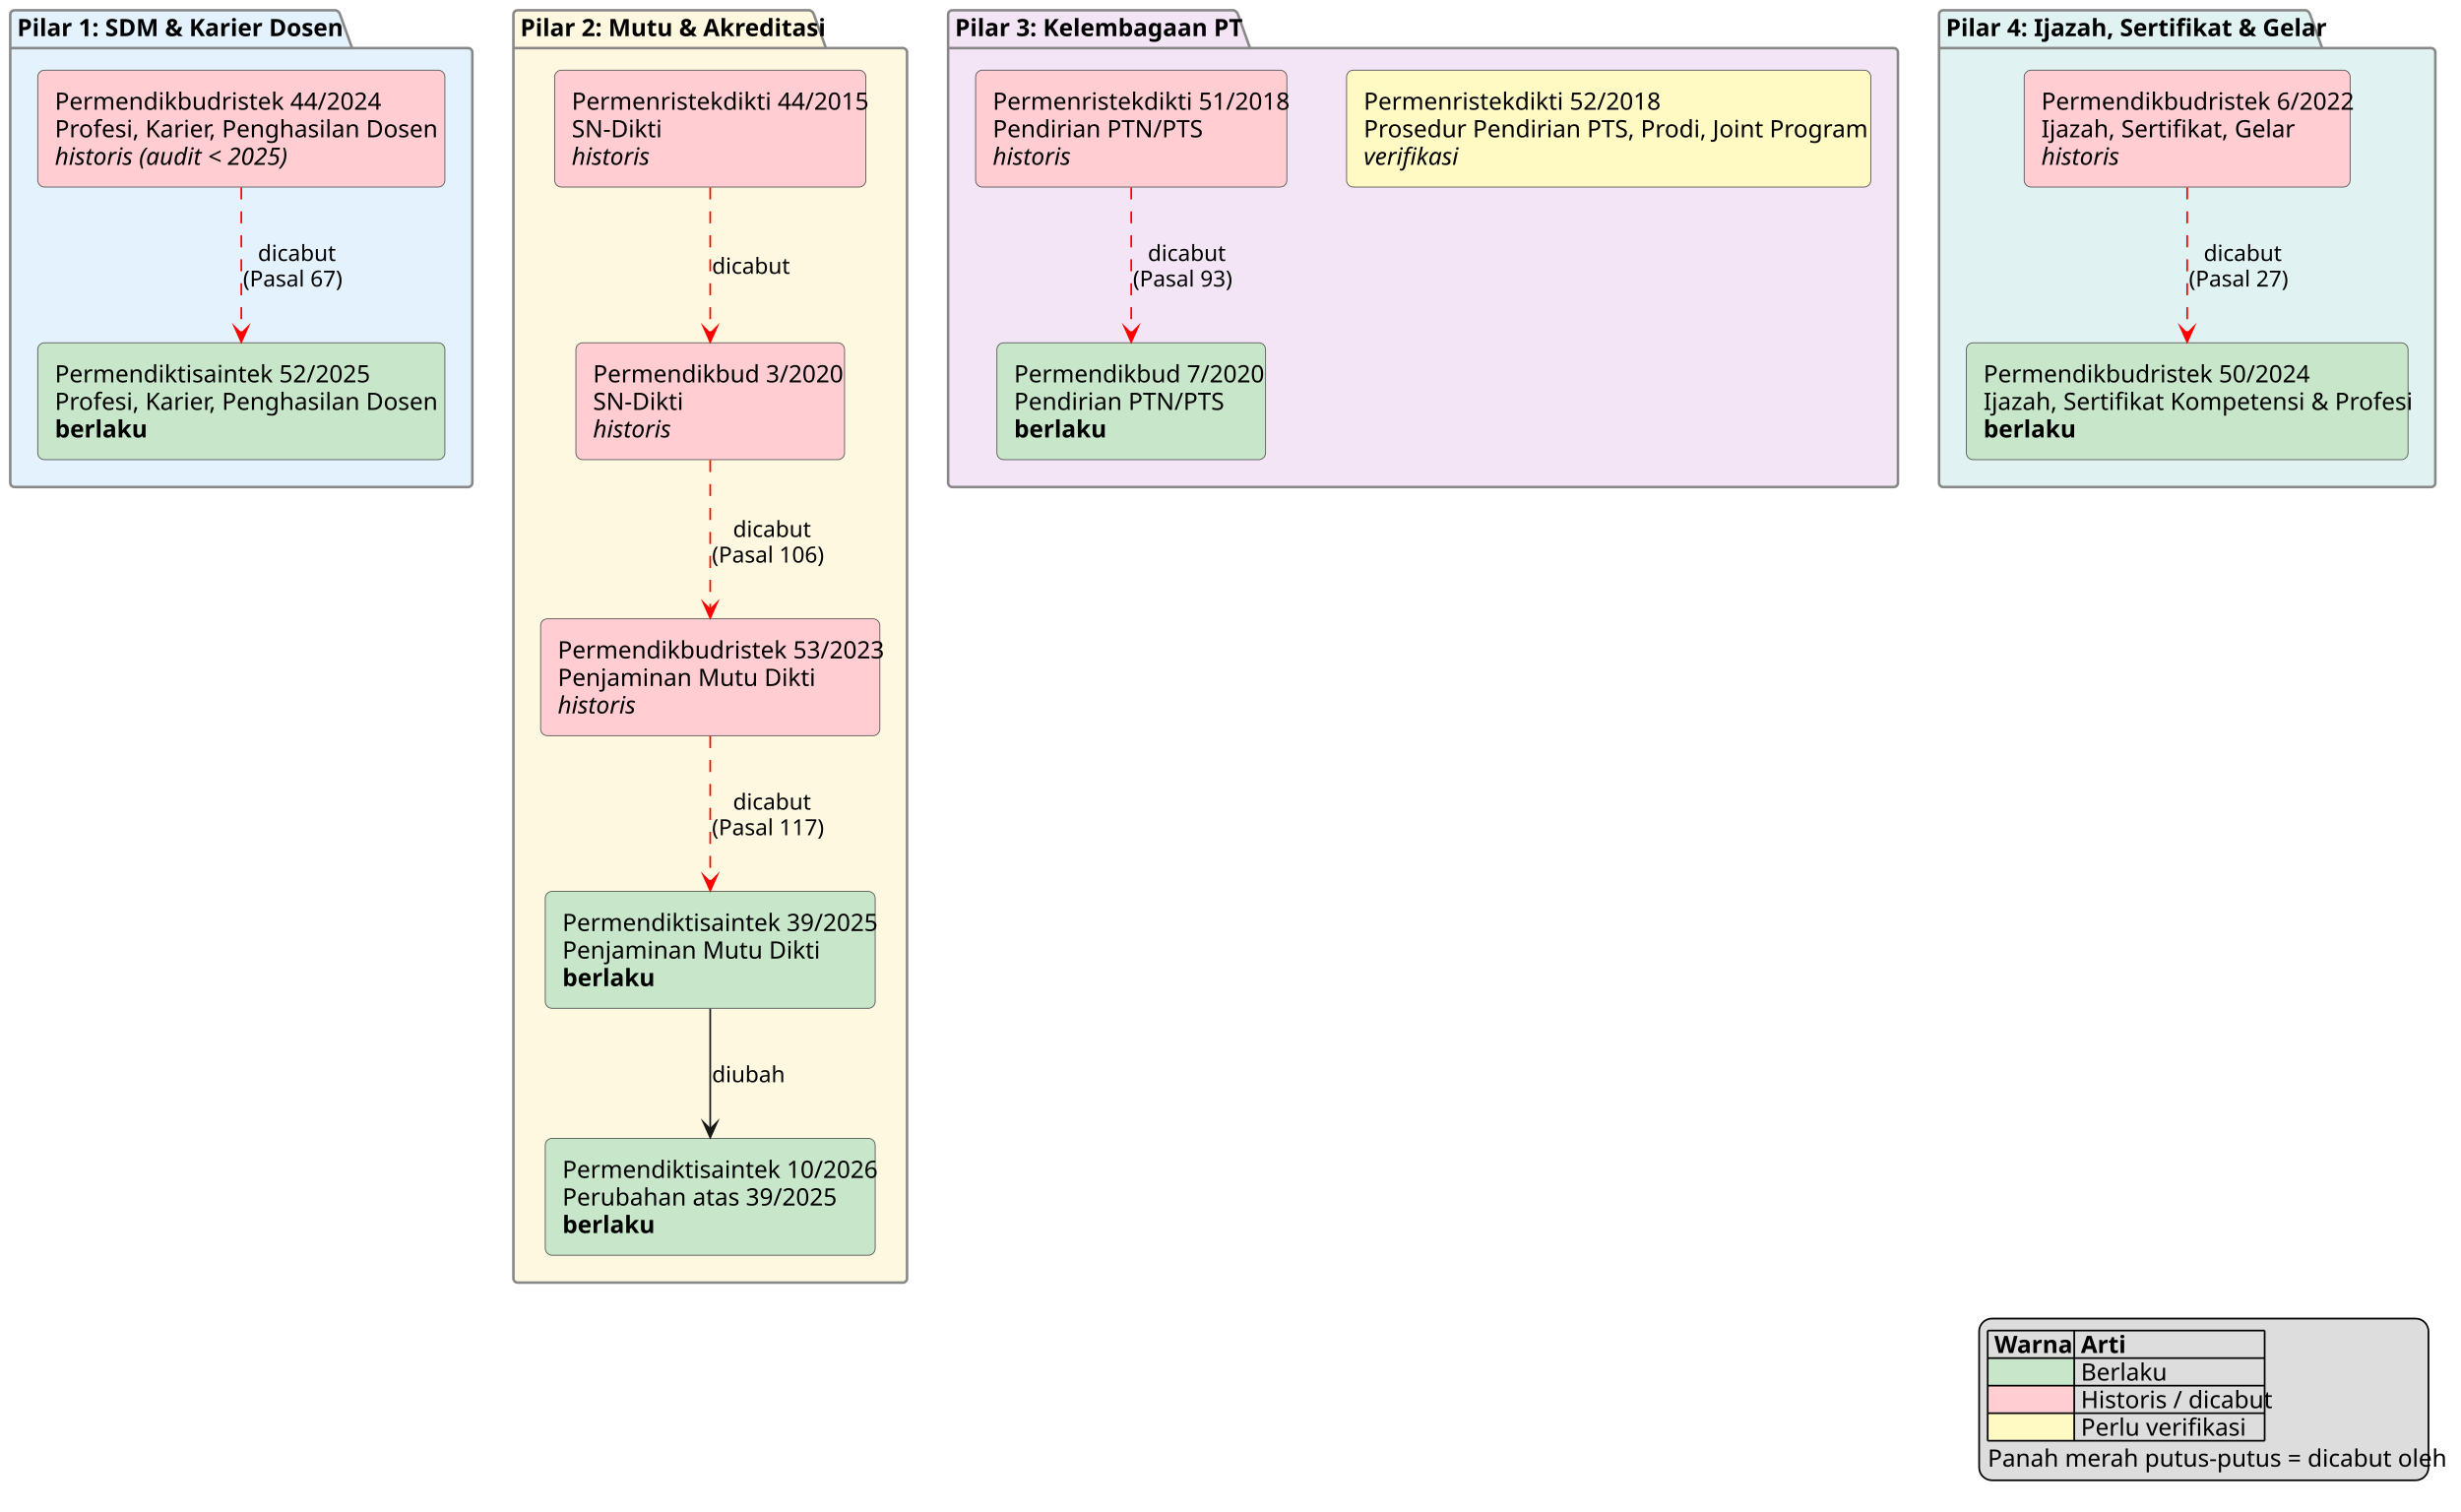
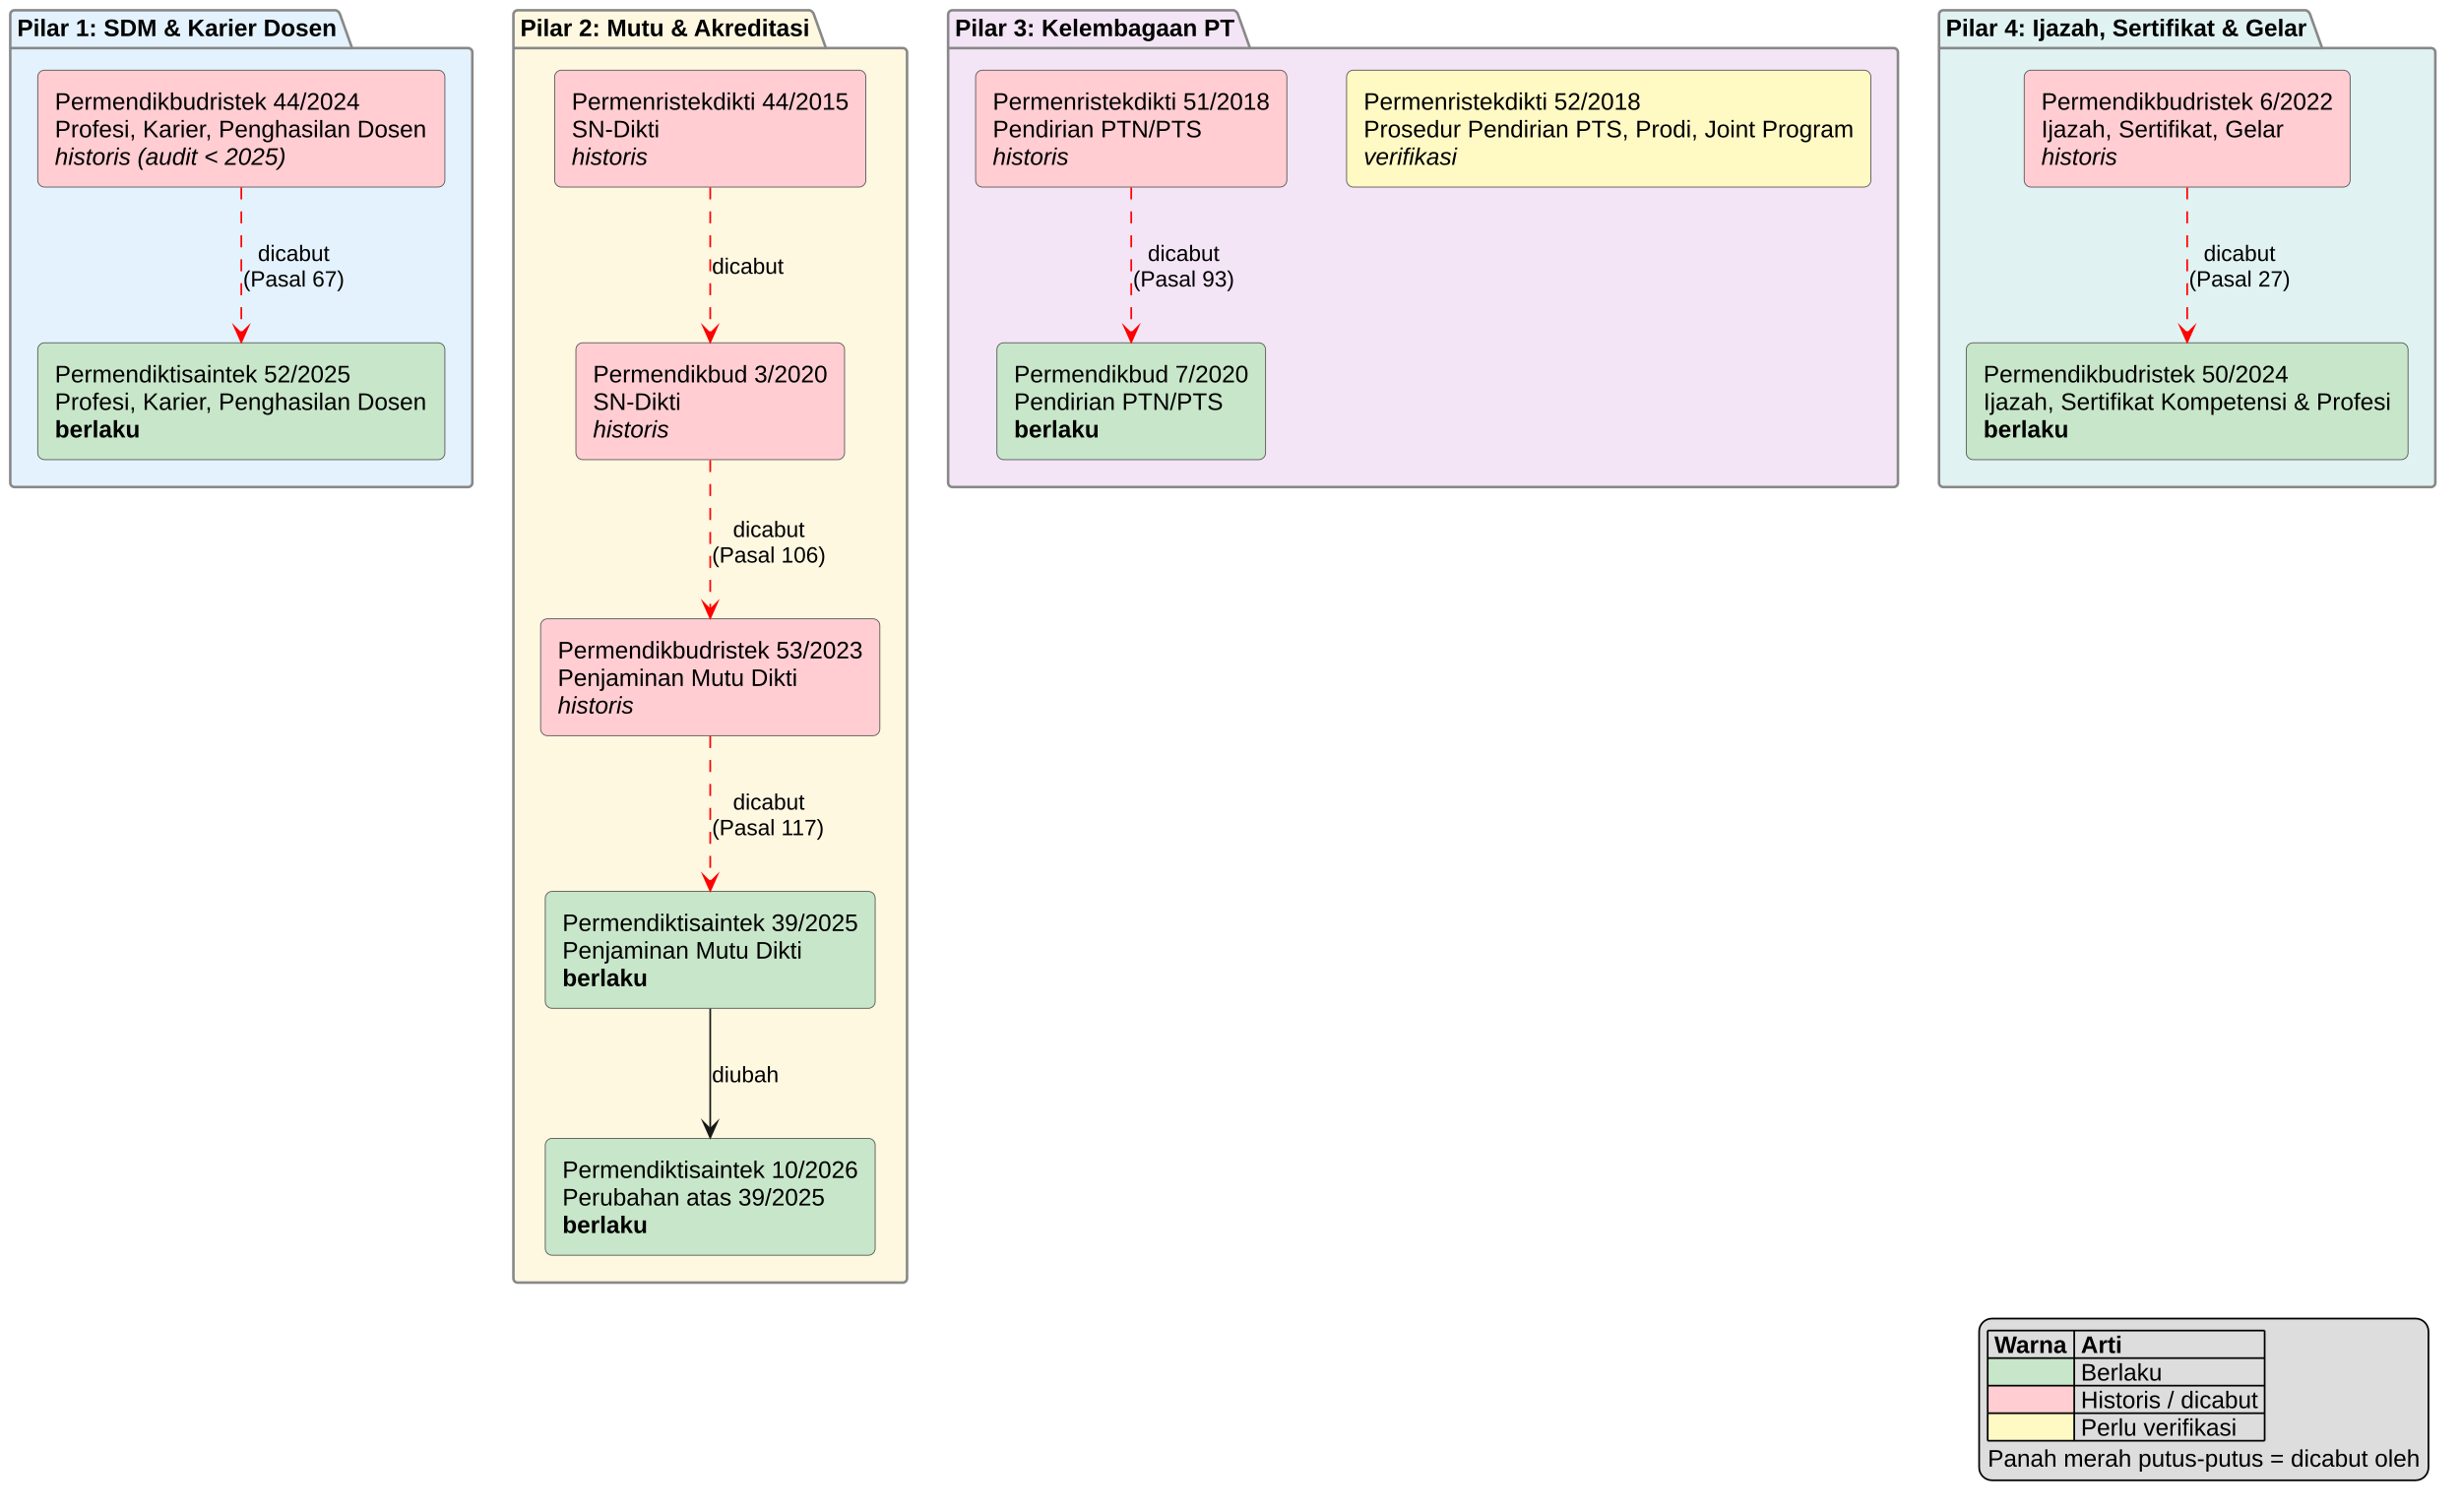
<svg xmlns="http://www.w3.org/2000/svg" contentStyleType="text/css" data-diagram-type="DESCRIPTION" height="883px" preserveAspectRatio="none" style="width:1438px;height:883px;background:#FFFFFF;" version="1.1" viewBox="0 0 1438 883" width="1438px" zoomAndPan="magnify">
  <defs />
  <g>
    <g class="cluster" data-qualified-name="Pilar 1. SDM . Karier Dosen" data-source-line="11" id="ent0001">
      <path d="M8.5,6 L196.224,6 A3.75,3.75 0 0 1 198.724,8.5 L205.724,28.099 L273.5,28.099 A2.5,2.5 0 0 1 276,30.599 L276,282.09 A2.5,2.5 0 0 1 273.5,284.59 L8.5,284.59 A2.5,2.5 0 0 1 6,282.09 L6,8.5 A2.5,2.5 0 0 1 8.5,6" fill="#E3F2FD" style="stroke:#888888;stroke-width:1.5;" />
      <line style="stroke:#888888;stroke-width:1.5;" x1="6" x2="205.724" y1="28.099" y2="28.099" />
-       <text fill="#000000" font-family="Sans" font-size="14" font-weight="700" lengthAdjust="spacing" textLength="186.724" x="10" y="21.132">Pilar 1: SDM &amp; Karier Dosen</text>
+       <text fill="#000000" font-family="Arial" font-size="14" font-weight="700" lengthAdjust="spacing" textLength="186.724" x="10" y="21.132">Pilar 1: SDM &amp; Karier Dosen</text>
    </g>
    <g class="cluster" data-qualified-name="Pilar 2. Mutu . Akreditasi" data-source-line="16" id="ent0004">
      <path d="M302.5,6 L473.093,6 A3.75,3.75 0 0 1 475.593,8.5 L482.593,28.099 L527.5,28.099 A2.5,2.5 0 0 1 530,30.599 L530,746.98 A2.5,2.5 0 0 1 527.5,749.48 L302.5,749.48 A2.5,2.5 0 0 1 300,746.98 L300,8.5 A2.5,2.5 0 0 1 302.5,6" fill="#FFF8E1" style="stroke:#888888;stroke-width:1.5;" />
      <line style="stroke:#888888;stroke-width:1.5;" x1="300" x2="482.593" y1="28.099" y2="28.099" />
-       <text fill="#000000" font-family="Sans" font-size="14" font-weight="700" lengthAdjust="spacing" textLength="169.593" x="304" y="21.132">Pilar 2: Mutu &amp; Akreditasi</text>
+       <text fill="#000000" font-family="Arial" font-size="14" font-weight="700" lengthAdjust="spacing" textLength="169.593" x="304" y="21.132">Pilar 2: Mutu &amp; Akreditasi</text>
    </g>
    <g class="cluster" data-qualified-name="Pilar 3. Kelembagaan PT" data-source-line="24" id="ent0010">
      <path d="M556.5,6 L720.893,6 A3.75,3.75 0 0 1 723.393,8.5 L730.393,28.099 L1106.5,28.099 A2.5,2.5 0 0 1 1109,30.599 L1109,282.09 A2.5,2.5 0 0 1 1106.5,284.59 L556.5,284.59 A2.5,2.5 0 0 1 554,282.09 L554,8.5 A2.5,2.5 0 0 1 556.5,6" fill="#F3E5F5" style="stroke:#888888;stroke-width:1.5;" />
      <line style="stroke:#888888;stroke-width:1.5;" x1="554" x2="730.393" y1="28.099" y2="28.099" />
-       <text fill="#000000" font-family="Sans" font-size="14" font-weight="700" lengthAdjust="spacing" textLength="163.393" x="558" y="21.132">Pilar 3: Kelembagaan PT</text>
+       <text fill="#000000" font-family="Arial" font-size="14" font-weight="700" lengthAdjust="spacing" textLength="163.393" x="558" y="21.132">Pilar 3: Kelembagaan PT</text>
    </g>
    <g class="cluster" data-qualified-name="Pilar 4. Ijazah. Sertifikat . Gelar" data-source-line="30" id="ent0014">
      <path d="M1135.5,6 L1347.361,6 A3.75,3.75 0 0 1 1349.861,8.5 L1356.861,28.099 L1420.5,28.099 A2.5,2.5 0 0 1 1423,30.599 L1423,282.09 A2.5,2.5 0 0 1 1420.5,284.59 L1135.5,284.59 A2.5,2.5 0 0 1 1133,282.09 L1133,8.5 A2.5,2.5 0 0 1 1135.5,6" fill="#E0F2F1" style="stroke:#888888;stroke-width:1.5;" />
      <line style="stroke:#888888;stroke-width:1.5;" x1="1133" x2="1356.861" y1="28.099" y2="28.099" />
-       <text fill="#000000" font-family="Sans" font-size="14" font-weight="700" lengthAdjust="spacing" textLength="210.861" x="1137" y="21.132">Pilar 4: Ijazah, Sertifikat &amp; Gelar</text>
+       <text fill="#000000" font-family="Arial" font-size="14" font-weight="700" lengthAdjust="spacing" textLength="210.861" x="1137" y="21.132">Pilar 4: Ijazah, Sertifikat &amp; Gelar</text>
    </g>
    <g class="entity" data-qualified-name="Pilar 1. SDM . Karier Dosen.P44_24" data-source-line="12" id="ent0002">
      <rect fill="#FFCDD2" height="68.296" rx="4" ry="4" style="stroke:#555555;stroke-width:0.5;" width="237.895" x="22.05" y="41" />
-       <text fill="#000000" font-family="Sans" font-size="14" lengthAdjust="spacing" textLength="178.22" x="32.05" y="64.132">Permendikbudristek 44/2024</text>
-       <text fill="#000000" font-family="Sans" font-size="14" lengthAdjust="spacing" textLength="217.895" x="32.05" y="80.231">Profesi, Karier, Penghasilan Dosen</text>
-       <text fill="#000000" font-family="Sans" font-size="14" font-style="italic" lengthAdjust="spacing" textLength="135.017" x="32.05" y="96.329">historis (audit &lt; 2025)</text>
+       <text fill="#000000" font-family="Arial" font-size="14" lengthAdjust="spacing" textLength="178.22" x="32.05" y="64.132">Permendikbudristek 44/2024</text>
+       <text fill="#000000" font-family="Arial" font-size="14" lengthAdjust="spacing" textLength="217.895" x="32.05" y="80.231">Profesi, Karier, Penghasilan Dosen</text>
+       <text fill="#000000" font-family="Arial" font-size="14" font-style="italic" lengthAdjust="spacing" textLength="135.017" x="32.05" y="96.329">historis (audit &lt; 2025)</text>
    </g>
    <g class="entity" data-qualified-name="Pilar 1. SDM . Karier Dosen.P52_25" data-source-line="13" id="ent0003">
      <rect fill="#C8E6C9" height="68.296" rx="4" ry="4" style="stroke:#555555;stroke-width:0.5;" width="237.895" x="22.05" y="200.3" />
-       <text fill="#000000" font-family="Sans" font-size="14" lengthAdjust="spacing" textLength="172.772" x="32.05" y="223.432">Permendiktisaintek 52/2025</text>
-       <text fill="#000000" font-family="Sans" font-size="14" lengthAdjust="spacing" textLength="217.895" x="32.05" y="239.53">Profesi, Karier, Penghasilan Dosen</text>
-       <text fill="#000000" font-family="Sans" font-size="14" font-weight="700" lengthAdjust="spacing" textLength="49.8" x="32.05" y="255.629">berlaku</text>
+       <text fill="#000000" font-family="Arial" font-size="14" lengthAdjust="spacing" textLength="172.772" x="32.05" y="223.432">Permendiktisaintek 52/2025</text>
+       <text fill="#000000" font-family="Arial" font-size="14" lengthAdjust="spacing" textLength="217.895" x="32.05" y="239.53">Profesi, Karier, Penghasilan Dosen</text>
+       <text fill="#000000" font-family="Arial" font-size="14" font-weight="700" lengthAdjust="spacing" textLength="49.8" x="32.05" y="255.629">berlaku</text>
    </g>
    <g class="entity" data-qualified-name="Pilar 2. Mutu . Akreditasi.P44_15" data-source-line="17" id="ent0005">
      <rect fill="#FFCDD2" height="68.296" rx="4" ry="4" style="stroke:#555555;stroke-width:0.5;" width="181.861" x="324.07" y="41" />
-       <text fill="#000000" font-family="Sans" font-size="14" lengthAdjust="spacing" textLength="161.861" x="334.07" y="64.132">Permenristekdikti 44/2015</text>
-       <text fill="#000000" font-family="Sans" font-size="14" lengthAdjust="spacing" textLength="51.331" x="334.07" y="80.231">SN-Dikti</text>
-       <text fill="#000000" font-family="Sans" font-size="14" font-style="italic" lengthAdjust="spacing" textLength="44.345" x="334.07" y="96.329">historis</text>
+       <text fill="#000000" font-family="Arial" font-size="14" lengthAdjust="spacing" textLength="161.861" x="334.07" y="64.132">Permenristekdikti 44/2015</text>
+       <text fill="#000000" font-family="Arial" font-size="14" lengthAdjust="spacing" textLength="51.331" x="334.07" y="80.231">SN-Dikti</text>
+       <text fill="#000000" font-family="Arial" font-size="14" font-style="italic" lengthAdjust="spacing" textLength="44.345" x="334.07" y="96.329">historis</text>
    </g>
    <g class="entity" data-qualified-name="Pilar 2. Mutu . Akreditasi.P3_20" data-source-line="18" id="ent0006">
      <rect fill="#FFCDD2" height="68.296" rx="4" ry="4" style="stroke:#555555;stroke-width:0.5;" width="156.985" x="336.51" y="200.3" />
-       <text fill="#000000" font-family="Sans" font-size="14" lengthAdjust="spacing" textLength="136.985" x="346.51" y="223.432">Permendikbud 3/2020</text>
-       <text fill="#000000" font-family="Sans" font-size="14" lengthAdjust="spacing" textLength="51.331" x="346.51" y="239.53">SN-Dikti</text>
-       <text fill="#000000" font-family="Sans" font-size="14" font-style="italic" lengthAdjust="spacing" textLength="44.345" x="346.51" y="255.629">historis</text>
+       <text fill="#000000" font-family="Arial" font-size="14" lengthAdjust="spacing" textLength="136.985" x="346.51" y="223.432">Permendikbud 3/2020</text>
+       <text fill="#000000" font-family="Arial" font-size="14" lengthAdjust="spacing" textLength="51.331" x="346.51" y="239.53">SN-Dikti</text>
+       <text fill="#000000" font-family="Arial" font-size="14" font-style="italic" lengthAdjust="spacing" textLength="44.345" x="346.51" y="255.629">historis</text>
    </g>
    <g class="entity" data-qualified-name="Pilar 2. Mutu . Akreditasi.P53_23" data-source-line="19" id="ent0007">
      <rect fill="#FFCDD2" height="68.296" rx="4" ry="4" style="stroke:#555555;stroke-width:0.5;" width="198.22" x="315.89" y="361.59" />
-       <text fill="#000000" font-family="Sans" font-size="14" lengthAdjust="spacing" textLength="178.22" x="325.89" y="384.722">Permendikbudristek 53/2023</text>
-       <text fill="#000000" font-family="Sans" font-size="14" lengthAdjust="spacing" textLength="140.061" x="325.89" y="400.82">Penjaminan Mutu Dikti</text>
-       <text fill="#000000" font-family="Sans" font-size="14" font-style="italic" lengthAdjust="spacing" textLength="44.345" x="325.89" y="416.919">historis</text>
+       <text fill="#000000" font-family="Arial" font-size="14" lengthAdjust="spacing" textLength="178.22" x="325.89" y="384.722">Permendikbudristek 53/2023</text>
+       <text fill="#000000" font-family="Arial" font-size="14" lengthAdjust="spacing" textLength="140.061" x="325.89" y="400.82">Penjaminan Mutu Dikti</text>
+       <text fill="#000000" font-family="Arial" font-size="14" font-style="italic" lengthAdjust="spacing" textLength="44.345" x="325.89" y="416.919">historis</text>
    </g>
    <g class="entity" data-qualified-name="Pilar 2. Mutu . Akreditasi.P39_25" data-source-line="20" id="ent0008">
      <rect fill="#C8E6C9" height="68.296" rx="4" ry="4" style="stroke:#555555;stroke-width:0.5;" width="192.772" x="318.61" y="520.89" />
-       <text fill="#000000" font-family="Sans" font-size="14" lengthAdjust="spacing" textLength="172.772" x="328.61" y="544.022">Permendiktisaintek 39/2025</text>
-       <text fill="#000000" font-family="Sans" font-size="14" lengthAdjust="spacing" textLength="140.061" x="328.61" y="560.12">Penjaminan Mutu Dikti</text>
-       <text fill="#000000" font-family="Sans" font-size="14" font-weight="700" lengthAdjust="spacing" textLength="49.8" x="328.61" y="576.219">berlaku</text>
+       <text fill="#000000" font-family="Arial" font-size="14" lengthAdjust="spacing" textLength="172.772" x="328.61" y="544.022">Permendiktisaintek 39/2025</text>
+       <text fill="#000000" font-family="Arial" font-size="14" lengthAdjust="spacing" textLength="140.061" x="328.61" y="560.12">Penjaminan Mutu Dikti</text>
+       <text fill="#000000" font-family="Arial" font-size="14" font-weight="700" lengthAdjust="spacing" textLength="49.8" x="328.61" y="576.219">berlaku</text>
    </g>
    <g class="entity" data-qualified-name="Pilar 2. Mutu . Akreditasi.P10_26" data-source-line="21" id="ent0009">
      <rect fill="#C8E6C9" height="68.296" rx="4" ry="4" style="stroke:#555555;stroke-width:0.5;" width="192.772" x="318.61" y="665.18" />
-       <text fill="#000000" font-family="Sans" font-size="14" lengthAdjust="spacing" textLength="172.772" x="328.61" y="688.312">Permendiktisaintek 10/2026</text>
-       <text fill="#000000" font-family="Sans" font-size="14" lengthAdjust="spacing" textLength="153.351" x="328.61" y="704.41">Perubahan atas 39/2025</text>
-       <text fill="#000000" font-family="Sans" font-size="14" font-weight="700" lengthAdjust="spacing" textLength="49.8" x="328.61" y="720.509">berlaku</text>
+       <text fill="#000000" font-family="Arial" font-size="14" lengthAdjust="spacing" textLength="172.772" x="328.61" y="688.312">Permendiktisaintek 10/2026</text>
+       <text fill="#000000" font-family="Arial" font-size="14" lengthAdjust="spacing" textLength="153.351" x="328.61" y="704.41">Perubahan atas 39/2025</text>
+       <text fill="#000000" font-family="Arial" font-size="14" font-weight="700" lengthAdjust="spacing" textLength="49.8" x="328.61" y="720.509">berlaku</text>
    </g>
    <g class="entity" data-qualified-name="Pilar 3. Kelembagaan PT.P51_18" data-source-line="25" id="ent0011">
      <rect fill="#FFCDD2" height="68.296" rx="4" ry="4" style="stroke:#555555;stroke-width:0.5;" width="181.861" x="570.07" y="41" />
-       <text fill="#000000" font-family="Sans" font-size="14" lengthAdjust="spacing" textLength="161.861" x="580.07" y="64.132">Permenristekdikti 51/2018</text>
-       <text fill="#000000" font-family="Sans" font-size="14" lengthAdjust="spacing" textLength="122.158" x="580.07" y="80.231">Pendirian PTN/PTS</text>
-       <text fill="#000000" font-family="Sans" font-size="14" font-style="italic" lengthAdjust="spacing" textLength="44.345" x="580.07" y="96.329">historis</text>
+       <text fill="#000000" font-family="Arial" font-size="14" lengthAdjust="spacing" textLength="161.861" x="580.07" y="64.132">Permenristekdikti 51/2018</text>
+       <text fill="#000000" font-family="Arial" font-size="14" lengthAdjust="spacing" textLength="122.158" x="580.07" y="80.231">Pendirian PTN/PTS</text>
+       <text fill="#000000" font-family="Arial" font-size="14" font-style="italic" lengthAdjust="spacing" textLength="44.345" x="580.07" y="96.329">historis</text>
    </g>
    <g class="entity" data-qualified-name="Pilar 3. Kelembagaan PT.P52_18" data-source-line="26" id="ent0012">
      <rect fill="#FFF9C4" height="68.296" rx="4" ry="4" style="stroke:#555555;stroke-width:0.5;" width="306.351" x="786.82" y="41" />
-       <text fill="#000000" font-family="Sans" font-size="14" lengthAdjust="spacing" textLength="161.861" x="796.82" y="64.132">Permenristekdikti 52/2018</text>
-       <text fill="#000000" font-family="Sans" font-size="14" lengthAdjust="spacing" textLength="286.351" x="796.82" y="80.231">Prosedur Pendirian PTS, Prodi, Joint Program</text>
-       <text fill="#000000" font-family="Sans" font-size="14" font-style="italic" lengthAdjust="spacing" textLength="54.455" x="796.82" y="96.329">verifikasi</text>
+       <text fill="#000000" font-family="Arial" font-size="14" lengthAdjust="spacing" textLength="161.861" x="796.82" y="64.132">Permenristekdikti 52/2018</text>
+       <text fill="#000000" font-family="Arial" font-size="14" lengthAdjust="spacing" textLength="286.351" x="796.82" y="80.231">Prosedur Pendirian PTS, Prodi, Joint Program</text>
+       <text fill="#000000" font-family="Arial" font-size="14" font-style="italic" lengthAdjust="spacing" textLength="54.455" x="796.82" y="96.329">verifikasi</text>
    </g>
    <g class="entity" data-qualified-name="Pilar 3. Kelembagaan PT.P7_20" data-source-line="27" id="ent0013">
      <rect fill="#C8E6C9" height="68.296" rx="4" ry="4" style="stroke:#555555;stroke-width:0.5;" width="156.985" x="582.51" y="200.3" />
-       <text fill="#000000" font-family="Sans" font-size="14" lengthAdjust="spacing" textLength="136.985" x="592.51" y="223.432">Permendikbud 7/2020</text>
-       <text fill="#000000" font-family="Sans" font-size="14" lengthAdjust="spacing" textLength="122.158" x="592.51" y="239.53">Pendirian PTN/PTS</text>
-       <text fill="#000000" font-family="Sans" font-size="14" font-weight="700" lengthAdjust="spacing" textLength="49.8" x="592.51" y="255.629">berlaku</text>
+       <text fill="#000000" font-family="Arial" font-size="14" lengthAdjust="spacing" textLength="136.985" x="592.51" y="223.432">Permendikbud 7/2020</text>
+       <text fill="#000000" font-family="Arial" font-size="14" lengthAdjust="spacing" textLength="122.158" x="592.51" y="239.53">Pendirian PTN/PTS</text>
+       <text fill="#000000" font-family="Arial" font-size="14" font-weight="700" lengthAdjust="spacing" textLength="49.8" x="592.51" y="255.629">berlaku</text>
    </g>
    <g class="entity" data-qualified-name="Pilar 4. Ijazah. Sertifikat . Gelar.P6_22" data-source-line="31" id="ent0015">
      <rect fill="#FFCDD2" height="68.296" rx="4" ry="4" style="stroke:#555555;stroke-width:0.5;" width="190.434" x="1182.78" y="41" />
-       <text fill="#000000" font-family="Sans" font-size="14" lengthAdjust="spacing" textLength="170.434" x="1192.78" y="64.132">Permendikbudristek 6/2022</text>
-       <text fill="#000000" font-family="Sans" font-size="14" lengthAdjust="spacing" textLength="141.613" x="1192.78" y="80.231">Ijazah, Sertifikat, Gelar</text>
-       <text fill="#000000" font-family="Sans" font-size="14" font-style="italic" lengthAdjust="spacing" textLength="44.345" x="1192.78" y="96.329">historis</text>
+       <text fill="#000000" font-family="Arial" font-size="14" lengthAdjust="spacing" textLength="170.434" x="1192.78" y="64.132">Permendikbudristek 6/2022</text>
+       <text fill="#000000" font-family="Arial" font-size="14" lengthAdjust="spacing" textLength="141.613" x="1192.78" y="80.231">Ijazah, Sertifikat, Gelar</text>
+       <text fill="#000000" font-family="Arial" font-size="14" font-style="italic" lengthAdjust="spacing" textLength="44.345" x="1192.78" y="96.329">historis</text>
    </g>
    <g class="entity" data-qualified-name="Pilar 4. Ijazah. Sertifikat . Gelar.P50_24" data-source-line="32" id="ent0016">
      <rect fill="#C8E6C9" height="68.296" rx="4" ry="4" style="stroke:#555555;stroke-width:0.5;" width="258.109" x="1148.95" y="200.3" />
-       <text fill="#000000" font-family="Sans" font-size="14" lengthAdjust="spacing" textLength="178.22" x="1158.95" y="223.432">Permendikbudristek 50/2024</text>
-       <text fill="#000000" font-family="Sans" font-size="14" lengthAdjust="spacing" textLength="238.109" x="1158.95" y="239.53">Ijazah, Sertifikat Kompetensi &amp; Profesi</text>
-       <text fill="#000000" font-family="Sans" font-size="14" font-weight="700" lengthAdjust="spacing" textLength="49.8" x="1158.95" y="255.629">berlaku</text>
+       <text fill="#000000" font-family="Arial" font-size="14" lengthAdjust="spacing" textLength="178.22" x="1158.95" y="223.432">Permendikbudristek 50/2024</text>
+       <text fill="#000000" font-family="Arial" font-size="14" lengthAdjust="spacing" textLength="238.109" x="1158.95" y="239.53">Ijazah, Sertifikat Kompetensi &amp; Profesi</text>
+       <text fill="#000000" font-family="Arial" font-size="14" font-weight="700" lengthAdjust="spacing" textLength="49.8" x="1158.95" y="255.629">berlaku</text>
    </g>
    <g class="link" data-entity-1="ent0002" data-entity-2="ent0003" data-link-type="dependency" data-source-line="35" id="lnk17">
      <path d="M141,109.51 C141,136.11 141,168.2 141,194.86" fill="none" id="P44_24-to-P52_25" style="stroke:#FF0000;stroke-width:1;stroke-dasharray:7,7;" />
      <polygon fill="#FF0000" points="141,199.86,145,190.86,141,194.86,137,190.86,141,199.86" style="stroke:#FF0000;stroke-width:1;stroke-linejoin:miter;stroke-miterlimit:10;" />
-       <text fill="#000000" font-family="Sans" font-size="13" lengthAdjust="spacing" textLength="41.92" x="150.665" y="152.494">dicabut</text>
-       <text fill="#000000" font-family="Sans" font-size="13" lengthAdjust="spacing" textLength="59.249" x="142" y="167.443">(Pasal 67)</text>
+       <text fill="#000000" font-family="Arial" font-size="13" lengthAdjust="spacing" textLength="41.92" x="150.665" y="152.494">dicabut</text>
+       <text fill="#000000" font-family="Arial" font-size="13" lengthAdjust="spacing" textLength="59.249" x="142" y="167.443">(Pasal 67)</text>
    </g>
    <g class="link" data-entity-1="ent0005" data-entity-2="ent0006" data-link-type="dependency" data-source-line="36" id="lnk18">
      <path d="M415,109.51 C415,136.11 415,168.2 415,194.86" fill="none" id="P44_15-to-P3_20" style="stroke:#FF0000;stroke-width:1;stroke-dasharray:7,7;" />
      <polygon fill="#FF0000" points="415,199.86,419,190.86,415,194.86,411,190.86,415,199.86" style="stroke:#FF0000;stroke-width:1;stroke-linejoin:miter;stroke-miterlimit:10;" />
-       <text fill="#000000" font-family="Sans" font-size="13" lengthAdjust="spacing" textLength="41.92" x="416" y="159.994">dicabut</text>
+       <text fill="#000000" font-family="Arial" font-size="13" lengthAdjust="spacing" textLength="41.92" x="416" y="159.994">dicabut</text>
    </g>
    <g class="link" data-entity-1="ent0006" data-entity-2="ent0007" data-link-type="dependency" data-source-line="37" id="lnk19">
      <path d="M415,268.84 C415,295.93 415,328.96 415,356.12" fill="none" id="P3_20-to-P53_23" style="stroke:#FF0000;stroke-width:1;stroke-dasharray:7,7;" />
      <polygon fill="#FF0000" points="415,361.12,419,352.12,415,356.12,411,352.12,415,361.12" style="stroke:#FF0000;stroke-width:1;stroke-linejoin:miter;stroke-miterlimit:10;" />
-       <text fill="#000000" font-family="Sans" font-size="13" lengthAdjust="spacing" textLength="41.92" x="428.279" y="313.784">dicabut</text>
-       <text fill="#000000" font-family="Sans" font-size="13" lengthAdjust="spacing" textLength="66.479" x="416" y="328.733">(Pasal 106)</text>
+       <text fill="#000000" font-family="Arial" font-size="13" lengthAdjust="spacing" textLength="41.92" x="428.279" y="313.784">dicabut</text>
+       <text fill="#000000" font-family="Arial" font-size="13" lengthAdjust="spacing" textLength="66.479" x="416" y="328.733">(Pasal 106)</text>
    </g>
    <g class="link" data-entity-1="ent0007" data-entity-2="ent0008" data-link-type="dependency" data-source-line="38" id="lnk20">
      <path d="M415,430.1 C415,456.7 415,488.79 415,515.46" fill="none" id="P53_23-to-P39_25" style="stroke:#FF0000;stroke-width:1;stroke-dasharray:7,7;" />
      <polygon fill="#FF0000" points="415,520.46,419,511.46,415,515.46,411,511.46,415,520.46" style="stroke:#FF0000;stroke-width:1;stroke-linejoin:miter;stroke-miterlimit:10;" />
-       <text fill="#000000" font-family="Sans" font-size="13" lengthAdjust="spacing" textLength="41.92" x="428.279" y="473.084">dicabut</text>
-       <text fill="#000000" font-family="Sans" font-size="13" lengthAdjust="spacing" textLength="66.479" x="416" y="488.033">(Pasal 117)</text>
+       <text fill="#000000" font-family="Arial" font-size="13" lengthAdjust="spacing" textLength="41.92" x="428.279" y="473.084">dicabut</text>
+       <text fill="#000000" font-family="Arial" font-size="13" lengthAdjust="spacing" textLength="66.479" x="416" y="488.033">(Pasal 117)</text>
    </g>
    <g class="link" data-entity-1="ent0008" data-entity-2="ent0009" data-link-type="dependency" data-source-line="39" id="lnk21">
      <path d="M415,589.4 C415,612.07 415,636.95 415,659.69" fill="none" id="P39_25-to-P10_26" style="stroke:#181818;stroke-width:1;" />
      <polygon fill="#181818" points="415,664.69,419,655.69,415,659.69,411,655.69,415,664.69" style="stroke:#181818;stroke-width:1;stroke-linejoin:miter;stroke-miterlimit:10;" />
-       <text fill="#000000" font-family="Sans" font-size="13" lengthAdjust="spacing" textLength="39.038" x="416" y="632.374">diubah</text>
+       <text fill="#000000" font-family="Arial" font-size="13" lengthAdjust="spacing" textLength="39.038" x="416" y="632.374">diubah</text>
    </g>
    <g class="link" data-entity-1="ent0011" data-entity-2="ent0013" data-link-type="dependency" data-source-line="40" id="lnk22">
      <path d="M661,109.51 C661,136.11 661,168.2 661,194.86" fill="none" id="P51_18-to-P7_20" style="stroke:#FF0000;stroke-width:1;stroke-dasharray:7,7;" />
      <polygon fill="#FF0000" points="661,199.86,665,190.86,661,194.86,657,190.86,661,199.86" style="stroke:#FF0000;stroke-width:1;stroke-linejoin:miter;stroke-miterlimit:10;" />
-       <text fill="#000000" font-family="Sans" font-size="13" lengthAdjust="spacing" textLength="41.92" x="670.665" y="152.494">dicabut</text>
-       <text fill="#000000" font-family="Sans" font-size="13" lengthAdjust="spacing" textLength="59.249" x="662" y="167.443">(Pasal 93)</text>
+       <text fill="#000000" font-family="Arial" font-size="13" lengthAdjust="spacing" textLength="41.92" x="670.665" y="152.494">dicabut</text>
+       <text fill="#000000" font-family="Arial" font-size="13" lengthAdjust="spacing" textLength="59.249" x="662" y="167.443">(Pasal 93)</text>
    </g>
    <g class="link" data-entity-1="ent0015" data-entity-2="ent0016" data-link-type="dependency" data-source-line="41" id="lnk23">
      <path d="M1278,109.51 C1278,136.11 1278,168.2 1278,194.86" fill="none" id="P6_22-to-P50_24" style="stroke:#FF0000;stroke-width:1;stroke-dasharray:7,7;" />
      <polygon fill="#FF0000" points="1278,199.86,1282,190.86,1278,194.86,1274,190.86,1278,199.86" style="stroke:#FF0000;stroke-width:1;stroke-linejoin:miter;stroke-miterlimit:10;" />
-       <text fill="#000000" font-family="Sans" font-size="13" lengthAdjust="spacing" textLength="41.92" x="1287.665" y="152.494">dicabut</text>
-       <text fill="#000000" font-family="Sans" font-size="13" lengthAdjust="spacing" textLength="59.249" x="1279" y="167.443">(Pasal 27)</text>
+       <text fill="#000000" font-family="Arial" font-size="13" lengthAdjust="spacing" textLength="41.92" x="1287.665" y="152.494">dicabut</text>
+       <text fill="#000000" font-family="Arial" font-size="13" lengthAdjust="spacing" textLength="59.249" x="1279" y="167.443">(Pasal 27)</text>
    </g>
    <g class="legend" data-source-line="43">
      <rect fill="#DDDDDD" height="94.493" rx="7.5" ry="7.5" style="stroke:#000000;stroke-width:1;" width="262.56" x="1156.439" y="770.48" />
-       <text fill="#000000" font-family="Sans" font-size="14" font-weight="700" lengthAdjust="spacing" textLength="42.786" x="1165.329" y="790.612">Warna</text>
-       <text fill="#000000" font-family="Sans" font-size="14" font-weight="700" lengthAdjust="spacing" textLength="24.11" x="1215.895" y="790.612">Arti</text>
+       <text fill="#000000" font-family="Arial" font-size="14" font-weight="700" lengthAdjust="spacing" textLength="42.786" x="1165.329" y="790.612">Warna</text>
+       <text fill="#000000" font-family="Arial" font-size="14" font-weight="700" lengthAdjust="spacing" textLength="24.11" x="1215.895" y="790.612">Arti</text>
      <rect fill="#C8E6C9" height="16.099" style="stroke:none;stroke-width:1;" width="50.565" x="1161.439" y="793.579" />
-       <text fill="#000000" font-family="Sans" font-size="14" lengthAdjust="spacing" textLength="3.89" x="1161.439" y="806.711"> </text>
-       <text fill="#000000" font-family="Sans" font-size="14" lengthAdjust="spacing" textLength="47.469" x="1215.895" y="806.711">Berlaku</text>
+       <text fill="#000000" font-family="Arial" font-size="14" lengthAdjust="spacing" textLength="3.89" x="1161.439" y="806.711"> </text>
+       <text fill="#000000" font-family="Arial" font-size="14" lengthAdjust="spacing" textLength="47.469" x="1215.895" y="806.711">Berlaku</text>
      <rect fill="#FFCDD2" height="16.099" style="stroke:none;stroke-width:1;" width="50.565" x="1161.439" y="809.677" />
-       <text fill="#000000" font-family="Sans" font-size="14" lengthAdjust="spacing" textLength="3.89" x="1161.439" y="822.809"> </text>
-       <text fill="#000000" font-family="Sans" font-size="14" lengthAdjust="spacing" textLength="103.482" x="1215.895" y="822.809">Historis / dicabut</text>
+       <text fill="#000000" font-family="Arial" font-size="14" lengthAdjust="spacing" textLength="3.89" x="1161.439" y="822.809"> </text>
+       <text fill="#000000" font-family="Arial" font-size="14" lengthAdjust="spacing" textLength="103.482" x="1215.895" y="822.809">Historis / dicabut</text>
      <rect fill="#FFF9C4" height="16.099" style="stroke:none;stroke-width:1;" width="50.565" x="1161.439" y="825.776" />
-       <text fill="#000000" font-family="Sans" font-size="14" lengthAdjust="spacing" textLength="3.89" x="1161.439" y="838.908"> </text>
-       <text fill="#000000" font-family="Sans" font-size="14" lengthAdjust="spacing" textLength="91.027" x="1215.895" y="838.908">Perlu verifikasi</text>
+       <text fill="#000000" font-family="Arial" font-size="14" lengthAdjust="spacing" textLength="3.89" x="1161.439" y="838.908"> </text>
+       <text fill="#000000" font-family="Arial" font-size="14" lengthAdjust="spacing" textLength="91.027" x="1215.895" y="838.908">Perlu verifikasi</text>
      <line style="stroke:#000000;stroke-width:1;" x1="1161.439" x2="1323.267" y1="777.48" y2="777.48" />
      <line style="stroke:#000000;stroke-width:1;" x1="1161.439" x2="1323.267" y1="793.579" y2="793.579" />
      <line style="stroke:#000000;stroke-width:1;" x1="1161.439" x2="1323.267" y1="809.677" y2="809.677" />
      <line style="stroke:#000000;stroke-width:1;" x1="1161.439" x2="1323.267" y1="825.776" y2="825.776" />
      <line style="stroke:#000000;stroke-width:1;" x1="1161.439" x2="1323.267" y1="841.875" y2="841.875" />
      <line style="stroke:#000000;stroke-width:1;" x1="1161.439" x2="1161.439" y1="777.48" y2="841.875" />
      <line style="stroke:#000000;stroke-width:1;" x1="1212.005" x2="1212.005" y1="777.48" y2="841.875" />
      <line style="stroke:#000000;stroke-width:1;" x1="1323.267" x2="1323.267" y1="777.48" y2="841.875" />
-       <text fill="#000000" font-family="Sans" font-size="14" lengthAdjust="spacing" textLength="252.56" x="1161.439" y="857.006">Panah merah putus-putus = dicabut oleh</text>
+       <text fill="#000000" font-family="Arial" font-size="14" lengthAdjust="spacing" textLength="252.56" x="1161.439" y="857.006">Panah merah putus-putus = dicabut oleh</text>
    </g>
  </g>
</svg>
